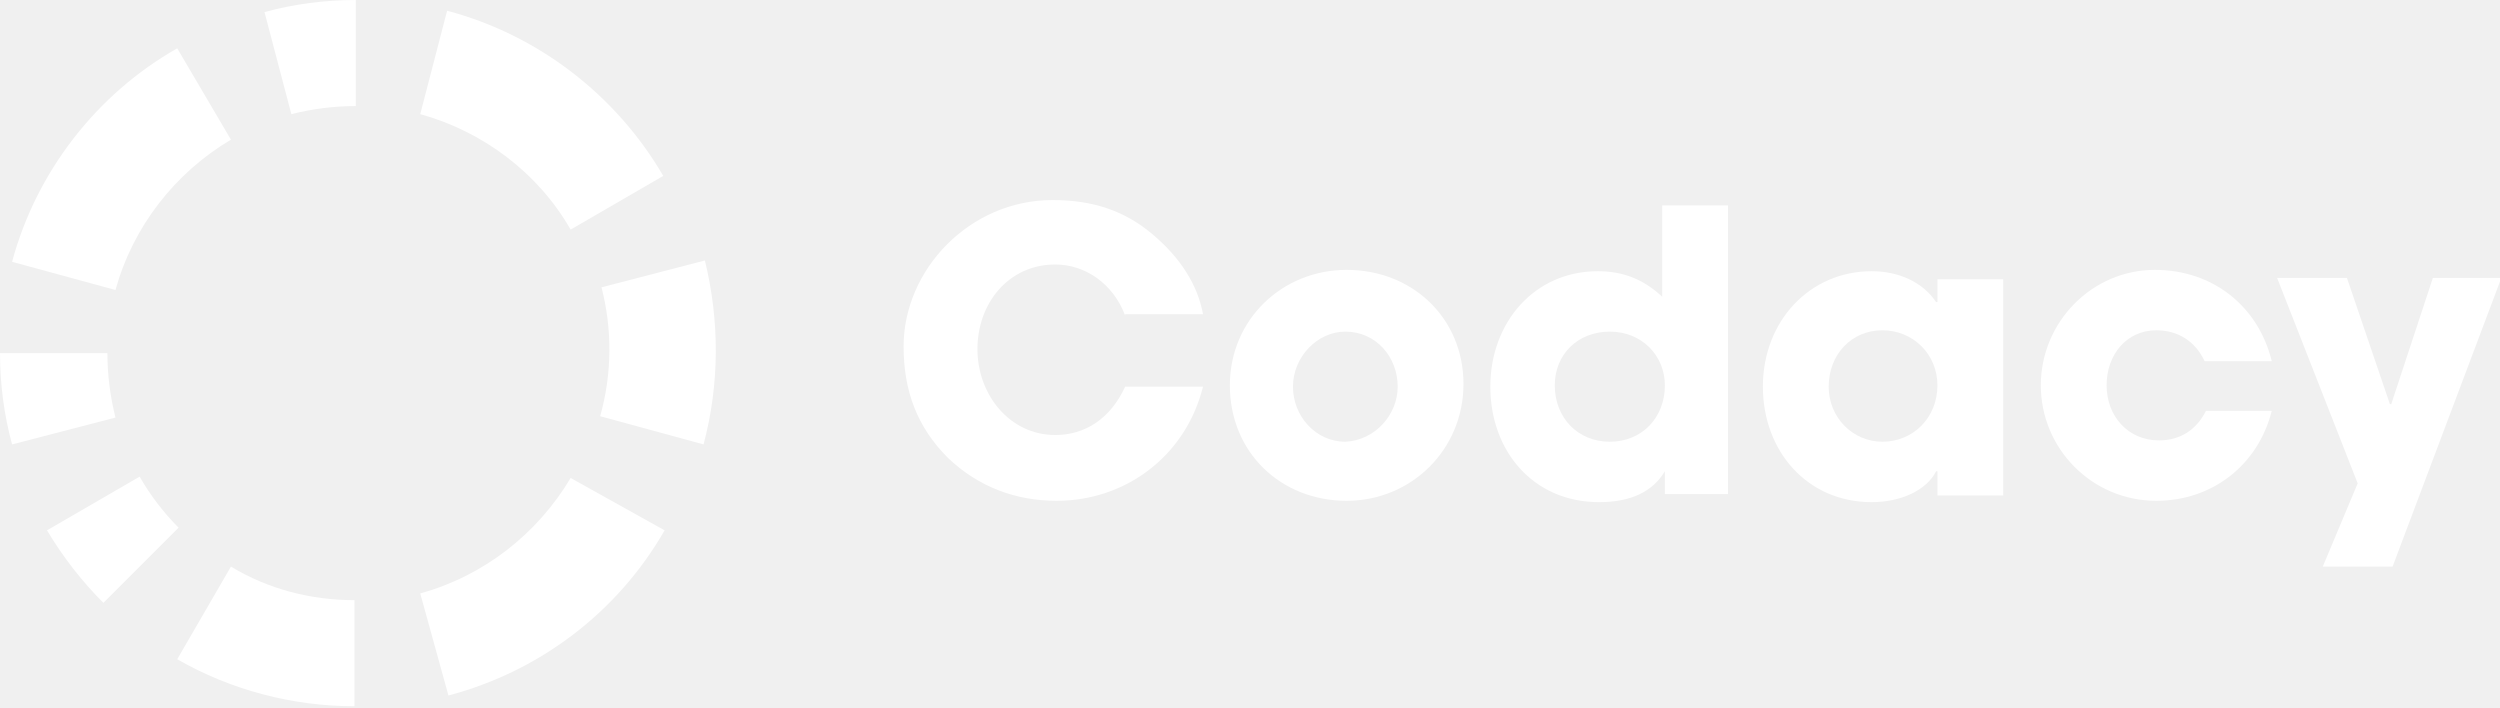
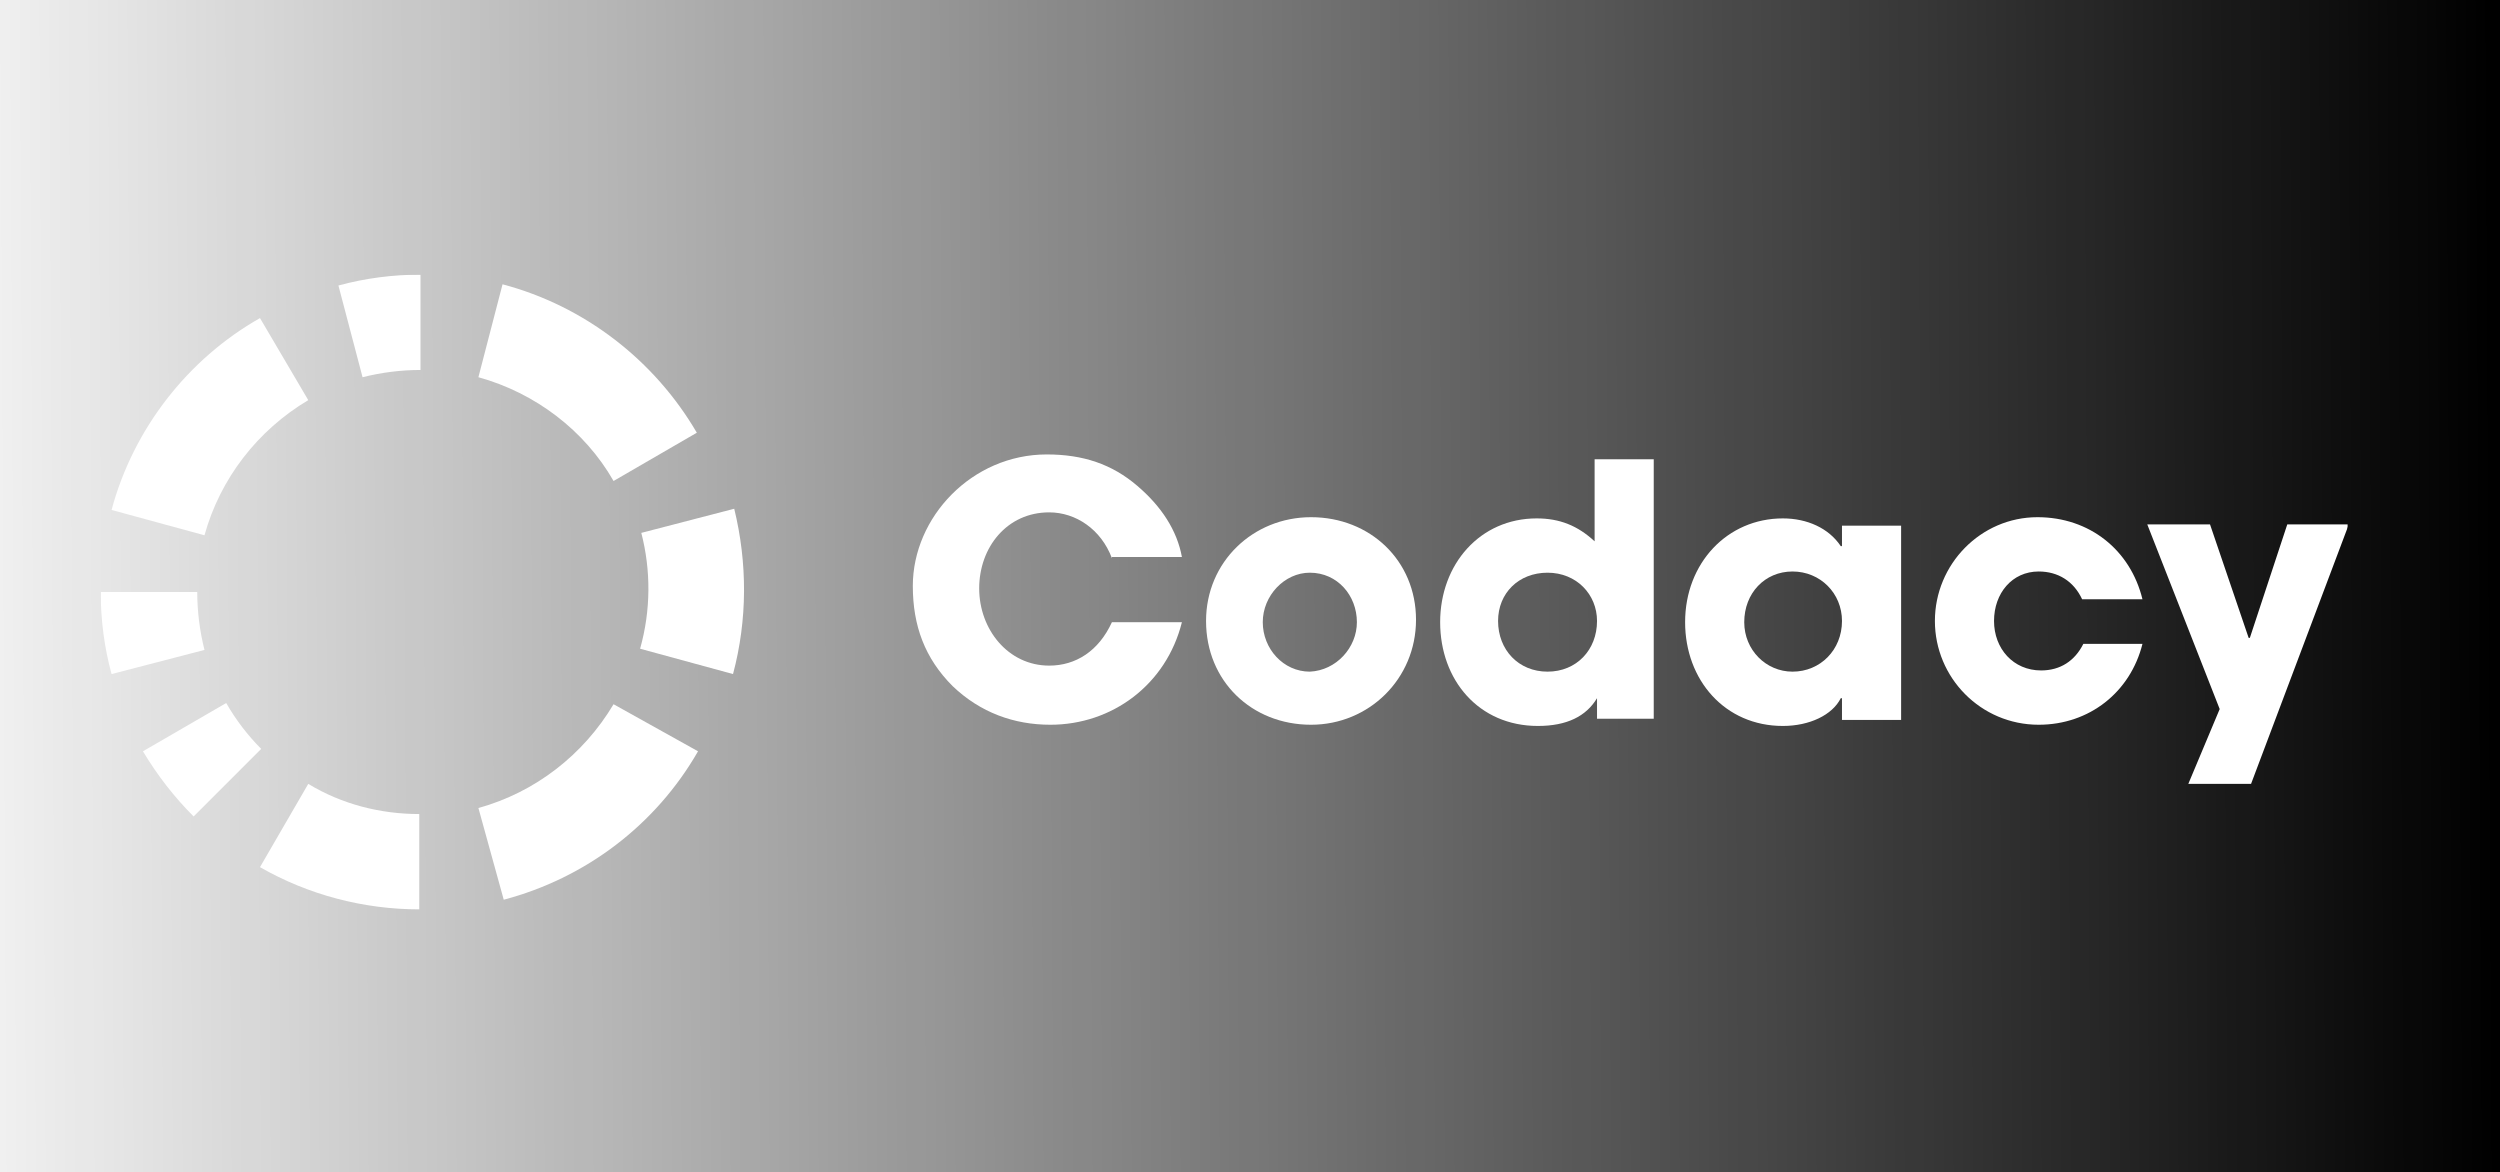
- <svg xmlns="http://www.w3.org/2000/svg" version="1.1" id="Calque_1" x="0px" y="0px" viewBox="0 0 186.2 52.7" style="enable-background:new 0 0 186.2 52.7;" xml:space="preserve">
+ <svg xmlns="http://www.w3.org/2000/svg" xmlns:xlink="http://www.w3.org/1999/xlink" version="1.1" id="Calque_1" x="0px" y="0px" viewBox="0 0 377.2 176.794" xml:space="preserve" width="377.2" height="176.794">
  <style type="text/css" id="style1">
	.st0{fill:#FFFFFF;filter:url(#Adobe_OpacityMaskFilter);}
	.st1{mask:url(#mask0_779_897_00000176751413942590761580000000483179156652774065_);}
	.st2{fill:#1A1A1A;}
</style>
  <defs id="defs1">
+     <linearGradient id="linearGradient1">
+       <stop style="stop-color:#000000;stop-opacity:1;" offset="0" id="stop1" />
+       <stop style="stop-color:#000000;stop-opacity:0;" offset="1" id="stop2" />
+     </linearGradient>
    <filter id="Adobe_OpacityMaskFilter" filterUnits="userSpaceOnUse" x="0" y="0" width="186.2" height="52.7">
      <feColorMatrix type="matrix" values="1 0 0 0 0  0 1 0 0 0  0 0 1 0 0  0 0 0 1 0" id="feColorMatrix1" />
    </filter>
+     <linearGradient xlink:href="#linearGradient1" id="linearGradient2" x1="252.771" y1="33.496" x2="-3.453" y2="35.568" gradientUnits="userSpaceOnUse" gradientTransform="matrix(1.468998,0,0,2.188412,4.858573,13.13209)" />
  </defs>
  <mask maskUnits="userSpaceOnUse" x="0" y="0" width="186.2" height="52.7" id="mask0_779_897_00000176751413942590761580000000483179156652774065_">
-     <path class="st0" d="M197.7-16.7h-209v86h209V-16.7z" id="path1" />
+     <path class="st0" d="m 197.7,-16.7 h -209 v 86 h 209 z" id="path1" />
  </mask>
-   <g class="st1" mask="url(#mask0_779_897_00000176751413942590761580000000483179156652774065_)" id="g15">
-     <path class="st2" d="M8.6,21.6c1.3-4.7,4.4-8.7,8.6-11.2l-4-6.8C7.2,7,2.7,12.8,0.9,19.5L8.6,21.6L8.6,21.6z" id="path2" style="fill:#ffffff;fill-opacity:1" />
-     <path class="st2" d="M21.7,8.5c1.6-0.4,3.2-0.6,4.8-0.6V0c-2.3,0-4.6,0.3-6.8,0.9L21.7,8.5z" id="path3" style="fill:#ffffff;fill-opacity:1" />
-     <path class="st2" d="M31.3,8.5c4.7,1.3,8.8,4.4,11.2,8.6l6.9-4c-3.5-6-9.3-10.5-16.1-12.3L31.3,8.5L31.3,8.5z" id="path4" style="fill:#ffffff;fill-opacity:1" />
-     <path class="st2" d="M0,26.3c0,2.3,0.3,4.6,0.9,6.8l7.7-2c-0.4-1.6-0.6-3.2-0.6-4.8H0z" id="path5" style="fill:#ffffff;fill-opacity:1" />
-     <path class="st2" d="M3.5,39.5c1.2,2,2.6,3.8,4.2,5.4l5.6-5.6c-1.1-1.1-2.1-2.4-2.9-3.8L3.5,39.5z" id="path6" style="fill:#ffffff;fill-opacity:1" />
-     <path class="st2" d="M13.2,49.1c4,2.3,8.6,3.5,13.2,3.5v-7.9c-3.2,0-6.4-0.8-9.2-2.5L13.2,49.1z" id="path7" style="fill:#ffffff;fill-opacity:1" />
-     <path class="st2" d="M42.5,35.6c-2.5,4.2-6.5,7.3-11.2,8.6l2.1,7.6c6.8-1.8,12.6-6.2,16.1-12.3L42.5,35.6L42.5,35.6z" id="path8" style="fill:#ffffff;fill-opacity:1" />
-     <path class="st2" d="M52.4,33.1c1.2-4.5,1.2-9.2,0.1-13.7l-7.7,2c0.8,3.1,0.8,6.4-0.1,9.6L52.4,33.1z" id="path9" style="fill:#ffffff;fill-opacity:1" />
-     <path class="st2" d="M83.8,23.5c-0.9-2.4-3-3.8-5.2-3.8c-3.5,0-5.8,2.9-5.8,6.3s2.4,6.4,5.8,6.4c2.2,0,4.1-1.2,5.2-3.6h5.8   c-1.3,5.2-5.8,8.5-10.9,8.5c-3,0-5.8-1-8.1-3.2c-2.3-2.3-3.3-5-3.3-8.3c0-5.7,4.9-10.9,11.1-10.9c3,0,5.4,0.8,7.5,2.6   c2,1.7,3.3,3.7,3.7,5.9H83.8L83.8,23.5z" id="path10" style="fill:#ffffff;fill-opacity:1" />
-     <path class="st2" d="M100.3,37.3c-4.9,0-8.7-3.6-8.7-8.6c0-4.9,3.9-8.6,8.7-8.6c4.9,0,8.7,3.6,8.7,8.5S105.1,37.3,100.3,37.3    M104.1,28.8c0-2.2-1.6-4.1-3.9-4.1c-2.1,0-3.9,1.9-3.9,4.1c0,2.2,1.7,4.1,3.9,4.1C102.4,32.8,104.1,30.9,104.1,28.8z" id="path11" style="fill:#ffffff;fill-opacity:1" />
-     <path class="st2" d="M124,36.8v-1.7H124c-0.9,1.5-2.5,2.3-4.9,2.3c-4.9,0-8.1-3.8-8.1-8.6s3.3-8.6,8-8.6c1.9,0,3.4,0.6,4.8,1.9   v-6.8h4.9v21.5H124z M124,28.7c0-2.2-1.7-4-4.1-4c-2.4,0-4.1,1.7-4.1,4c0,2.4,1.7,4.2,4.1,4.2S124,31.1,124,28.7" id="path12" style="fill:#ffffff;fill-opacity:1" />
-     <path class="st2" d="M144.3,36.8v-1.7h-0.1c-0.7,1.4-2.6,2.3-4.8,2.3c-4.8,0-8.1-3.8-8.1-8.6c0-4.9,3.5-8.6,8.1-8.6   c2,0,3.8,0.8,4.8,2.3h0.1v-1.7h4.9v16.1H144.3z M144.3,28.7c0-2.3-1.8-4.1-4.1-4.1c-2.3,0-4,1.8-4,4.2c0,2.3,1.8,4.1,4,4.1   C142.5,32.9,144.3,31.1,144.3,28.7" id="path13" style="fill:#ffffff;fill-opacity:1" />
-     <path class="st2" d="M164.2,26.9c-0.7-1.5-2-2.3-3.6-2.3c-2.2,0-3.7,1.8-3.7,4.1s1.6,4.1,3.9,4.1c1.6,0,2.8-0.8,3.5-2.2h4.9   c-1,4-4.4,6.7-8.6,6.7c-4.8,0-8.6-3.9-8.6-8.6s3.8-8.6,8.5-8.6c4.3,0,7.7,2.7,8.7,6.8L164.2,26.9L164.2,26.9z" id="path14" style="fill:#ffffff;fill-opacity:1" />
-     <path class="st2" d="M173,42.2l2.6-6.2l-6-15.3h5.2l3.2,9.4h0.1l3.1-9.4h5.1l-8.1,21.5H173z" id="path15" style="fill:#ffffff;fill-opacity:1" />
+   <g id="layer1">
+     <rect style="fill:url(#linearGradient2);stroke:none;stroke-width:18.512;stroke-linecap:round;stroke-linejoin:round" id="rect1" width="395.67" height="216.128" x="-10.359" y="-11.05" />
+   </g>
+   <g class="st1" mask="url(#mask0_779_897_00000176751413942590761580000000483179156652774065_)" id="g15" transform="matrix(1.820685,0,0,1.820685,15.19391,41.43794)">
+     <path class="st2" d="M 8.6,21.6 C 9.9,16.9 13,12.9 17.2,10.4 l -4,-6.8 C 7.2,7 2.7,12.8 0.9,19.5 Z" id="path2" style="fill:#ffffff;fill-opacity:1" />
+     <path class="st2" d="M 21.7,8.5 C 23.3,8.1 24.9,7.9 26.5,7.9 V 0 c -2.3,0 -4.6,0.3 -6.8,0.9 z" id="path3" style="fill:#ffffff;fill-opacity:1" />
+     <path class="st2" d="m 31.3,8.5 c 4.7,1.3 8.8,4.4 11.2,8.6 l 6.9,-4 C 45.9,7.1 40.1,2.6 33.3,0.8 Z" id="path4" style="fill:#ffffff;fill-opacity:1" />
+     <path class="st2" d="m 0,26.3 c 0,2.3 0.3,4.6 0.9,6.8 l 7.7,-2 C 8.2,29.5 8,27.9 8,26.3 Z" id="path5" style="fill:#ffffff;fill-opacity:1" />
+     <path class="st2" d="m 3.5,39.5 c 1.2,2 2.6,3.8 4.2,5.4 l 5.6,-5.6 c -1.1,-1.1 -2.1,-2.4 -2.9,-3.8 z" id="path6" style="fill:#ffffff;fill-opacity:1" />
+     <path class="st2" d="m 13.2,49.1 c 4,2.3 8.6,3.5 13.2,3.5 v -7.9 c -3.2,0 -6.4,-0.8 -9.2,-2.5 z" id="path7" style="fill:#ffffff;fill-opacity:1" />
+     <path class="st2" d="M 42.5,35.6 C 40,39.8 36,42.9 31.3,44.2 l 2.1,7.6 C 40.2,50 46,45.6 49.5,39.5 Z" id="path8" style="fill:#ffffff;fill-opacity:1" />
+     <path class="st2" d="m 52.4,33.1 c 1.2,-4.5 1.2,-9.2 0.1,-13.7 l -7.7,2 c 0.8,3.1 0.8,6.4 -0.1,9.6 z" id="path9" style="fill:#ffffff;fill-opacity:1" />
+     <path class="st2" d="m 83.8,23.5 c -0.9,-2.4 -3,-3.8 -5.2,-3.8 -3.5,0 -5.8,2.9 -5.8,6.3 0,3.4 2.4,6.4 5.8,6.4 2.2,0 4.1,-1.2 5.2,-3.6 h 5.8 c -1.3,5.2 -5.8,8.5 -10.9,8.5 -3,0 -5.8,-1 -8.1,-3.2 -2.3,-2.3 -3.3,-5 -3.3,-8.3 0,-5.7 4.9,-10.9 11.1,-10.9 3,0 5.4,0.8 7.5,2.6 2,1.7 3.3,3.7 3.7,5.9 h -5.8 z" id="path10" style="fill:#ffffff;fill-opacity:1" />
+     <path class="st2" d="m 100.3,37.3 c -4.9,0 -8.7,-3.6 -8.7,-8.6 0,-4.9 3.9,-8.6 8.7,-8.6 4.9,0 8.7,3.6 8.7,8.5 0,4.9 -3.9,8.7 -8.7,8.7 m 3.8,-8.5 c 0,-2.2 -1.6,-4.1 -3.9,-4.1 -2.1,0 -3.9,1.9 -3.9,4.1 0,2.2 1.7,4.1 3.9,4.1 2.2,-0.1 3.9,-2 3.9,-4.1 z" id="path11" style="fill:#ffffff;fill-opacity:1" />
+     <path class="st2" d="m 124,36.8 v -1.7 0 c -0.9,1.5 -2.5,2.3 -4.9,2.3 -4.9,0 -8.1,-3.8 -8.1,-8.6 0,-4.8 3.3,-8.6 8,-8.6 1.9,0 3.4,0.6 4.8,1.9 v -6.8 h 4.9 v 21.5 z m 0,-8.1 c 0,-2.2 -1.7,-4 -4.1,-4 -2.4,0 -4.1,1.7 -4.1,4 0,2.4 1.7,4.2 4.1,4.2 2.4,0 4.1,-1.8 4.1,-4.2" id="path12" style="fill:#ffffff;fill-opacity:1" />
+     <path class="st2" d="m 144.3,36.8 v -1.7 h -0.1 c -0.7,1.4 -2.6,2.3 -4.8,2.3 -4.8,0 -8.1,-3.8 -8.1,-8.6 0,-4.9 3.5,-8.6 8.1,-8.6 2,0 3.8,0.8 4.8,2.3 h 0.1 v -1.7 h 4.9 v 16.1 h -4.9 z m 0,-8.1 c 0,-2.3 -1.8,-4.1 -4.1,-4.1 -2.3,0 -4,1.8 -4,4.2 0,2.3 1.8,4.1 4,4.1 2.3,0 4.1,-1.8 4.1,-4.2" id="path13" style="fill:#ffffff;fill-opacity:1" />
+     <path class="st2" d="m 164.2,26.9 c -0.7,-1.5 -2,-2.3 -3.6,-2.3 -2.2,0 -3.7,1.8 -3.7,4.1 0,2.3 1.6,4.1 3.9,4.1 1.6,0 2.8,-0.8 3.5,-2.2 h 4.9 c -1,4 -4.4,6.7 -8.6,6.7 -4.8,0 -8.6,-3.9 -8.6,-8.6 0,-4.7 3.8,-8.6 8.5,-8.6 4.3,0 7.7,2.7 8.7,6.8 z" id="path14" style="fill:#ffffff;fill-opacity:1" />
+     <path class="st2" d="m 173,42.2 2.6,-6.2 -6,-15.3 h 5.2 l 3.2,9.4 h 0.1 l 3.1,-9.4 h 5.1 l -8.1,21.5 z" id="path15" style="fill:#ffffff;fill-opacity:1" />
  </g>
</svg>
